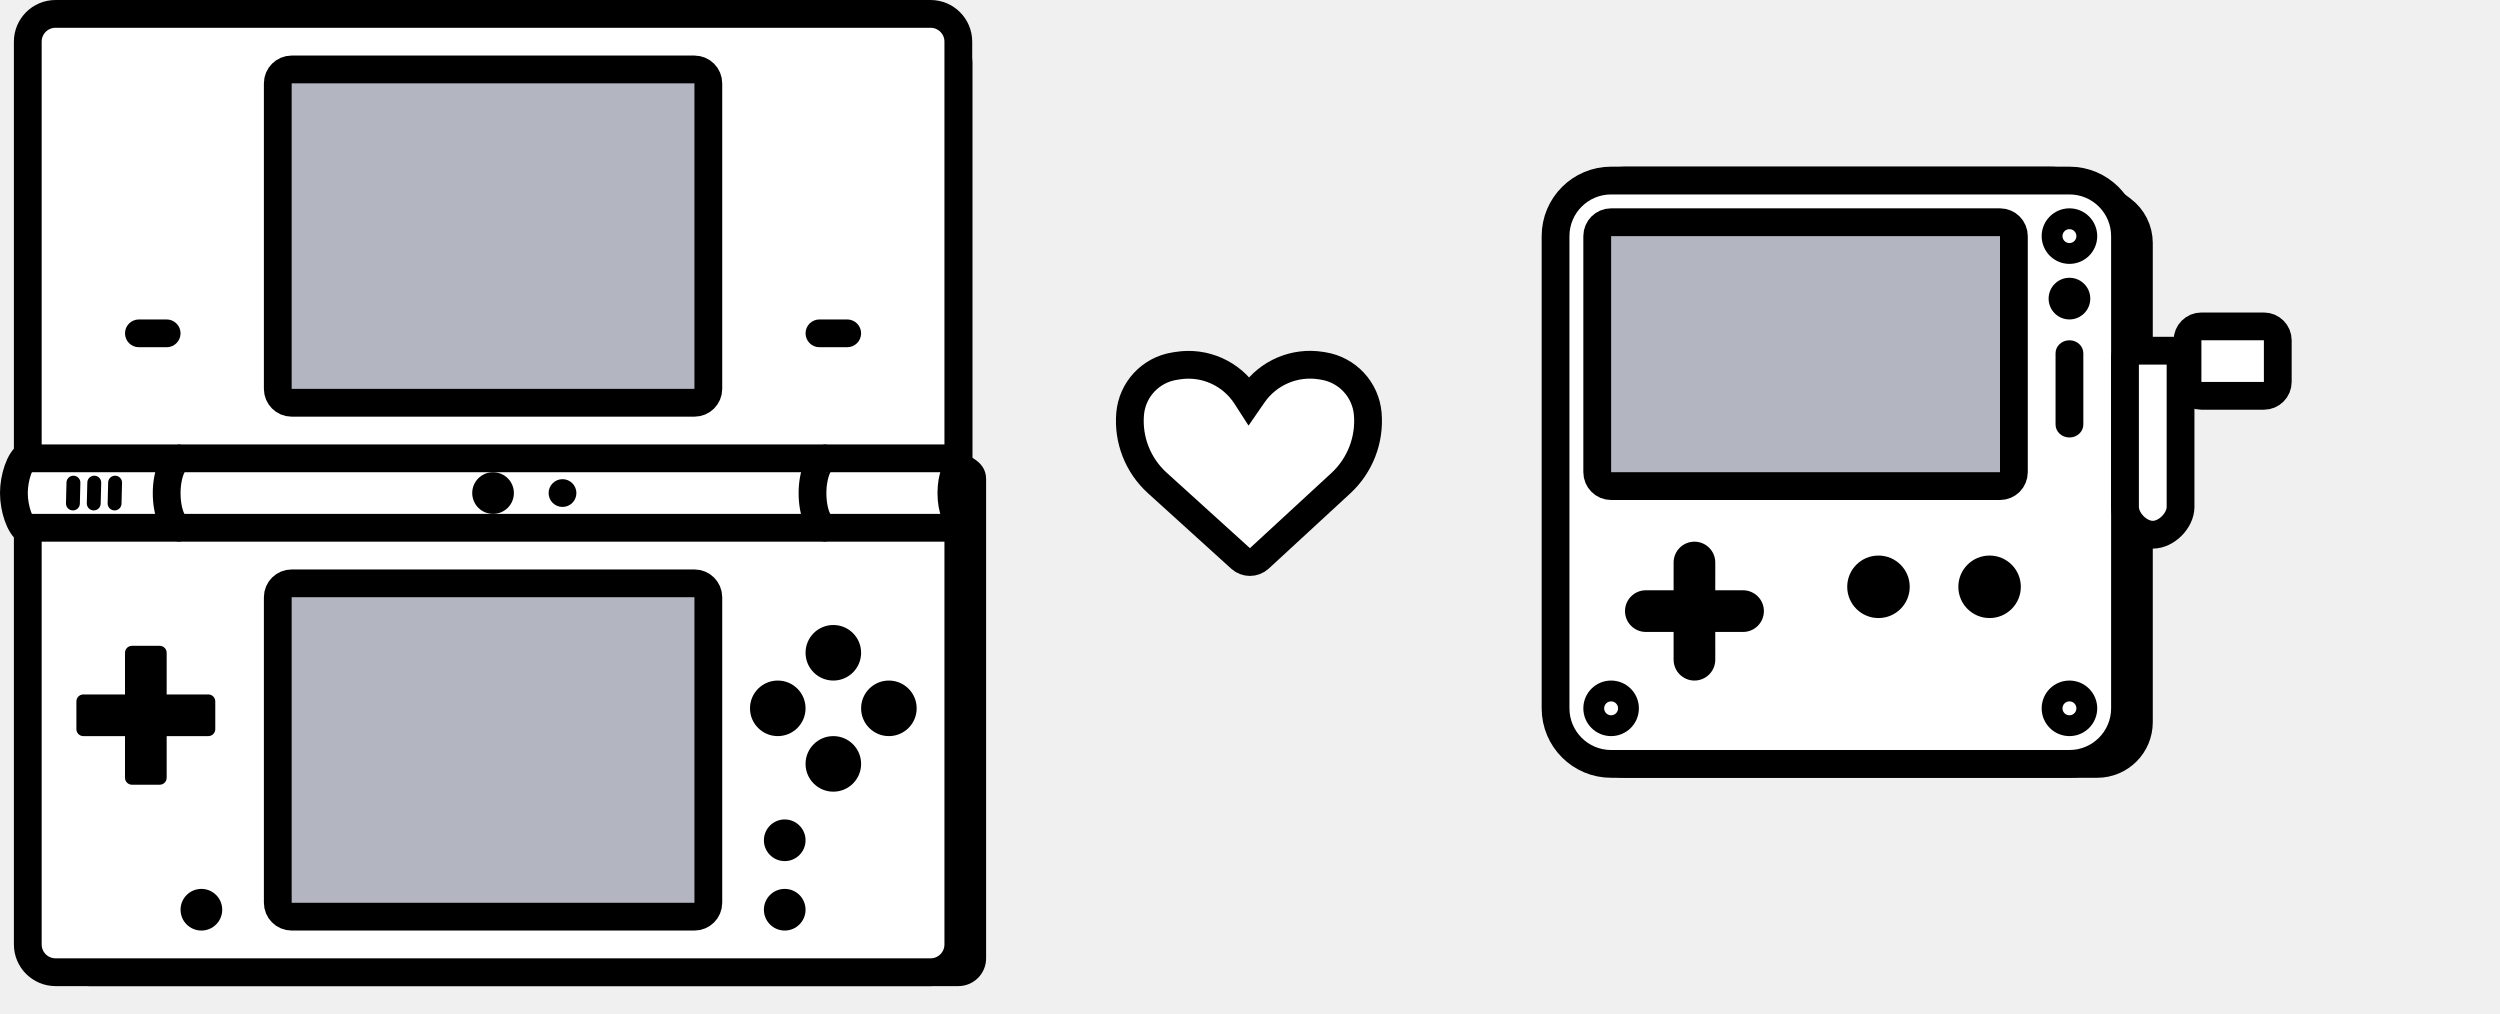
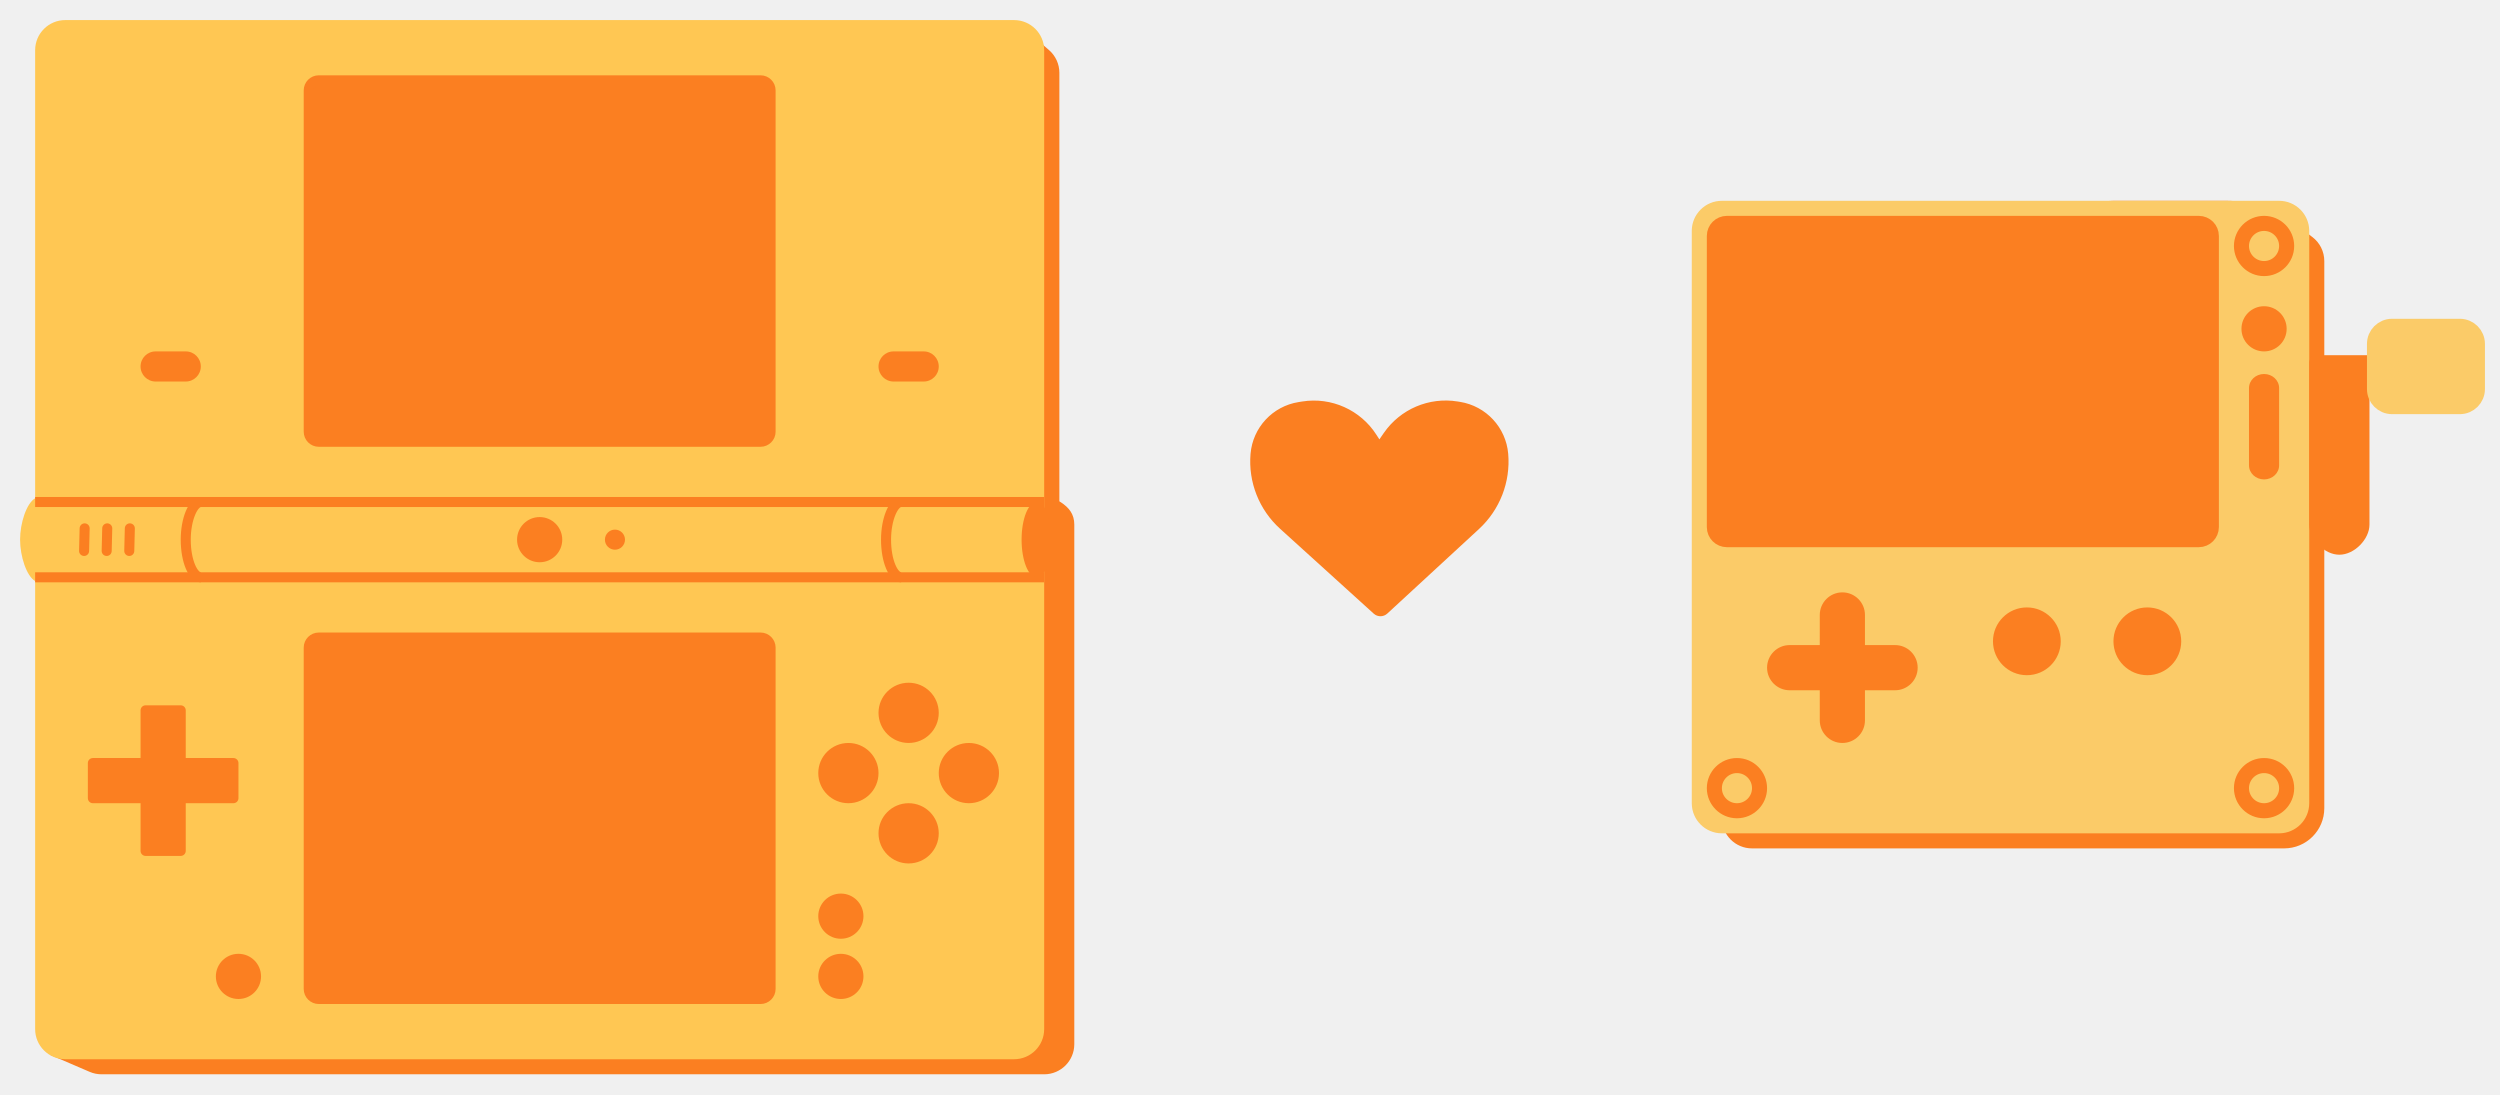
- <svg xmlns="http://www.w3.org/2000/svg" width="180" height="73" viewBox="0 0 180 73">
-   <g fill="none" fill-rule="evenodd">
-     <rect width="4.5" height="5" x="144" y="13.5" fill="#C8CCE2" rx="1" />
-     <path fill="#000" stroke="#000" stroke-width="2" d="M117,13 L140,13 L140,13 L147.5,13 C149.123,13 150.702,13.526 152,14.5 L152.8,15.1 C153.555,15.667 154,16.556 154,17.5 L154,52 C154,53.657 152.657,55 151,55 L117,55 C115.343,55 114,53.657 114,52 L114,16 C114,14.343 115.343,13 117,13 Z" />
-     <path fill="#FFF" stroke="#000" stroke-width="2" d="M116,13 L149,13 C151.209,13 153,14.791 153,17 L153,51 C153,53.209 151.209,55 149,55 L116,55 C113.791,55 112,53.209 112,51 L112,17 C112,14.791 113.791,13 116,13 Z" />
-     <path fill="#B3B5C1" stroke="#000" stroke-width="2" d="M116,16 L144,16 C144.552,16 145,16.448 145,17 L145,34 C145,34.552 144.552,35 144,35 L116,35 C115.448,35 115,34.552 115,34 L115,17 C115,16.448 115.448,16 116,16 Z" />
-     <path fill="#000" d="M1,0 C1.552,0 2,0.418 2,0.933 L2,6.067 C2,6.582 1.552,7 1,7 C0.448,7 0,6.582 0,6.067 L0,0.933 C0,0.418 0.448,0 1,0 Z" transform="translate(148 24.5)" />
-     <path fill="#FFF" stroke="#000" stroke-width="2" d="M153.5 25.25L157.5 25.25C157.224 25.25 157 25.474 157 25.75L157 36.5C157 37.466 156 38.5 155 38.5 154 38.5 153 37.466 153 36.5L153 25.75C153 25.474 153.224 25.25 153.5 25.25zM158.5 23.5L163 23.5C163.552 23.5 164 23.948 164 24.5L164 27.5C164 28.052 163.552 28.5 163 28.5L158.5 28.5C157.948 28.5 157.5 28.052 157.5 27.5L157.5 24.5C157.5 23.948 157.948 23.5 158.5 23.5z" />
-     <path fill="#000" d="M122,39 C122.828,39 123.5,39.672 123.5,40.5 L123.499,42.5 L125.5,42.5 C126.328,42.5 127,43.172 127,44 C127,44.828 126.328,45.5 125.5,45.5 L123.499,45.5 L123.5,47.5 C123.5,48.328 122.828,49 122,49 C121.172,49 120.5,48.328 120.5,47.5 L120.499,45.5 L118.5,45.5 C117.672,45.5 117,44.828 117,44 C117,43.172 117.672,42.5 118.5,42.5 L120.499,42.5 L120.5,40.5 C120.5,39.672 121.172,39 122,39 Z M143.25,40 C144.493,40 145.5,41.007 145.5,42.25 C145.5,43.493 144.493,44.5 143.25,44.5 C142.007,44.5 141,43.493 141,42.25 C141,41.007 142.007,40 143.25,40 Z M135.25,40 C136.493,40 137.5,41.007 137.5,42.25 C137.5,43.493 136.493,44.5 135.25,44.5 C134.007,44.5 133,43.493 133,42.25 C133,41.007 134.007,40 135.25,40 Z" />
-     <path fill="#FFF" stroke="#000" stroke-width="2" d="M84.566,26.363 L84.804,26.325 C86.738,26.02 88.67,26.887 89.727,28.535 L89.924,28.841 L89.924,28.841 L90.222,28.41 C91.317,26.829 93.222,26.018 95.12,26.325 L95.284,26.352 C97.014,26.632 98.331,28.053 98.479,29.8 C98.637,31.674 97.921,33.517 96.539,34.792 L90.673,40.202 C90.292,40.553 89.707,40.556 89.323,40.208 L83.327,34.773 C81.934,33.511 81.21,31.672 81.369,29.8 C81.517,28.055 82.836,26.636 84.566,26.363 Z" />
-     <path stroke="#000" stroke-width="1.5" d="M149,15.75 C149.345,15.75 149.658,15.89 149.884,16.116 C150.11,16.342 150.25,16.655 150.25,17 C150.25,17.345 150.11,17.658 149.884,17.884 C149.658,18.11 149.345,18.25 149,18.25 C148.655,18.25 148.342,18.11 148.116,17.884 C147.89,17.658 147.75,17.345 147.75,17 C147.75,16.655 147.89,16.342 148.116,16.116 C148.342,15.89 148.655,15.75 149,15.75 Z" />
-     <circle cx="149" cy="21.5" r="1.5" fill="#000" />
-     <path fill="#000" d="M68.27,2.081 L69.319,2.991 C69.758,3.371 70.009,3.922 70.009,4.502 L70.009,32.955 L70.079,33 C70.658,33.367 71,33.814 71,34.5 L71,69 C71,70.105 70.105,71 69,71 L6.412,71 C6.14,71 5.871,70.945 5.622,70.837 L3,69.71 L68.27,33.22 L68.27,2.081 Z" />
-     <circle cx="149" cy="51" r="1.25" stroke="#000" stroke-width="1.5" />
-     <circle cx="116" cy="51" r="1.25" stroke="#000" stroke-width="1.5" />
-     <path fill="#FFF" stroke="#000" stroke-width="2" d="M67,1 C68.105,1 69,1.895 69,3 L69,68 C69,69.105 68.105,70 67,70 L4,70 C2.895,70 2,69.105 2,68 L2,38.25 C1.417,37.907 1,36.589 1,35.5 C1,34.411 1.417,33.093 2,32.75 L2,3 C2,1.895 2.895,1 4,1 L67,1 Z" />
-     <path fill="#B3B5C1" stroke="#000" stroke-width="2" d="M21 5L50 5C50.552 5 51 5.448 51 6L51 28C51 28.552 50.552 29 50 29L21 29C20.448 29 20 28.552 20 28L20 6C20 5.448 20.448 5 21 5zM21 42L50 42C50.552 42 51 42.448 51 43L51 65C51 65.552 50.552 66 50 66L21 66C20.448 66 20 65.552 20 65L20 43C20 42.448 20.448 42 21 42z" />
-     <line x1="2" x2="69" y1="33" y2="33" stroke="#000" stroke-width="2" />
-     <line x1="5.287" x2="5.25" y1="34.75" y2="36.25" stroke="#000" stroke-linecap="round" stroke-linejoin="round" />
-     <line x1="6.787" x2="6.75" y1="34.75" y2="36.25" stroke="#000" stroke-linecap="round" stroke-linejoin="round" />
-     <line x1="8.287" x2="8.25" y1="34.75" y2="36.25" stroke="#000" stroke-linecap="round" stroke-linejoin="round" />
-     <line x1="69" x2="2" y1="38" y2="38" stroke="#000" stroke-width="2" />
-     <path fill="#000" d="M6,8 C7.105,8 8,8.895 8,10 C8,11.105 7.105,12 6,12 C4.895,12 4,11.105 4,10 C4,8.895 4.895,8 6,8 Z M10,4 C11.105,4 12,4.895 12,6 C12,7.105 11.105,8 10,8 C8.895,8 8,7.105 8,6 C8,4.895 8.895,4 10,4 Z M2,4 C3.105,4 4,4.895 4,6 C4,7.105 3.105,8 2,8 C0.895,8 0,7.105 0,6 C0,4.895 0.895,4 2,4 Z M6,0 C7.105,0 8,0.895 8,2 C8,3.105 7.105,4 6,4 C4.895,4 4,3.105 4,2 C4,0.895 4.895,0 6,0 Z" transform="translate(54 45)" />
-     <circle cx="56.5" cy="60.5" r="1.5" fill="#000" />
-     <circle cx="56.5" cy="65.5" r="1.5" fill="#000" />
-     <circle cx="14.5" cy="65.5" r="1.5" fill="#000" />
-     <circle cx="35.5" cy="35.5" r="1.5" fill="#000" />
-     <circle cx="40.5" cy="35.5" r="1" fill="#000" />
-     <rect width="4" height="2" x="9" y="23" fill="#000" rx="1" />
-     <rect width="4" height="2" x="58" y="23" fill="#000" rx="1" />
-     <path fill="#000" d="M11.5,46.5 C11.776,46.5 12,46.724 12,47 L12,50 L15,50 C15.276,50 15.5,50.224 15.5,50.5 L15.5,52.5 C15.5,52.776 15.276,53 15,53 L12,53 L12,56 C12,56.276 11.776,56.5 11.5,56.5 L9.5,56.5 C9.224,56.5 9,56.276 9,56 L9,53 L6,53 C5.724,53 5.5,52.776 5.5,52.5 L5.5,50.5 C5.5,50.224 5.724,50 6,50 L9,50 L9,47 C9,46.724 9.224,46.5 9.5,46.5 L11.5,46.5 Z" />
-     <ellipse cx="68.5" cy="35.5" fill="#000" rx="1" ry="2.5" />
-     <path stroke="#000" stroke-width="2" d="M59.5 33C59 33 58.5 34.119 58.5 35.5 58.5 36.958 59 38 59.5 38M13 33C12.5 33 12 34.119 12 35.5 12 36.958 12.5 38 13 38" />
+ <svg xmlns="http://www.w3.org/2000/svg" width="249px" height="109px" viewBox="0 0 249 109" version="1.1">
+   <g id="website/src/icons/icon_footer" stroke="none" stroke-width="1" fill="none" fill-rule="evenodd">
+     <g id="Group" transform="translate(2, 2)">
+       <rect id="Rectangle-Copy-157" fill="#C8CCE2" x="214.5" y="18.75" width="6.75" height="7.5" rx="1" />
+       <path d="M172.385,19.389 L208.5,18 L208.5,18 L219.75,18 C222.184,18 224.553,18.79 226.5,20.25 L228.3,21.6 C229.055,22.167 229.5,23.056 229.5,24 L229.5,78.5 C229.5,80.709 227.709,82.5 225.5,82.5 L172.5,82.5 C170.843,82.5 169.5,81.157 169.5,79.5 L169.5,22.387 C169.5,20.775 170.774,19.451 172.385,19.389 Z" id="Rectangle-Copy-32" fill="#FB7F21" />
+       <path d="M169.5,18 L225,18 C226.657,18 228,19.343 228,21 L228,78 C228,79.657 226.657,81 225,81 L169.5,81 C167.843,81 166.5,79.657 166.5,78 L166.5,21 C166.5,19.343 167.843,18 169.5,18 Z" id="Rectangle-Copy-31" fill="#FBCB68" />
+       <path d="M217,20.25 C217.345,20.25 217.658,20.39 217.884,20.616 C218.11,20.842 218.25,21.155 218.25,21.5 L218.25,50.5 C218.25,50.845 218.11,51.158 217.884,51.384 C217.658,51.61 217.345,51.75 217,51.75 L170,51.75 C169.655,51.75 169.342,51.61 169.116,51.384 C168.89,51.158 168.75,50.845 168.75,50.5 L168.75,21.5 C168.75,21.155 168.89,20.842 169.116,20.616 C169.342,20.39 169.655,20.25 170,20.25 Z" id="Rectangle-Copy-159" stroke="#FB7F21" stroke-width="1.5" fill="#FB7F21" />
+       <path d="M223.5,35.25 C224.328,35.25 225,35.877 225,36.65 L225,44.35 C225,45.123 224.328,45.75 223.5,45.75 C222.672,45.75 222,45.123 222,44.35 L222,36.65 C222,35.877 222.672,35.25 223.5,35.25 Z" id="Rectangle-Copy-160" fill="#FB7F21" />
+       <path d="M228.75,33.375 L234.75,33.375 C234.336,33.375 234,33.711 234,34.125 L234,50.25 C234,51.7 232.5,53.25 231,53.25 C229.5,53.25 228,51.7 228,50.25 L228,34.125 C228,33.711 228.336,33.375 228.75,33.375 Z" id="Rectangle-Copy-12" fill="#FB7F21" />
+       <path d="M236.25,30.75 L243,30.75 C243.828,30.75 244.5,31.422 244.5,32.25 L244.5,36.75 C244.5,37.578 243.828,38.25 243,38.25 L236.25,38.25 C235.422,38.25 234.75,37.578 234.75,36.75 L234.75,32.25 C234.75,31.422 235.422,30.75 236.25,30.75 Z" id="Rectangle-Copy-17" stroke="#FBCB68" stroke-width="2" fill="#FBCB68" />
+       <path d="M181.5,57 C182.743,57 183.75,58.007 183.75,59.25 L183.749,62.25 L186.75,62.25 C187.993,62.25 189,63.257 189,64.5 C189,65.743 187.993,66.75 186.75,66.75 L183.749,66.75 L183.75,69.75 C183.75,70.993 182.743,72 181.5,72 C180.257,72 179.25,70.993 179.25,69.75 L179.249,66.75 L176.25,66.75 C175.007,66.75 174,65.743 174,64.5 C174,63.257 175.007,62.25 176.25,62.25 L179.249,62.25 L179.25,59.25 C179.25,58.007 180.257,57 181.5,57 Z M211.875,65.25 C213.739,65.25 215.25,63.739 215.25,61.875 C215.25,60.011 213.739,58.5 211.875,58.5 C210.011,58.5 208.5,60.011 208.5,61.875 C208.5,63.739 210.011,65.25 211.875,65.25 Z M199.875,65.25 C201.739,65.25 203.25,63.739 203.25,61.875 C203.25,60.011 201.739,58.5 199.875,58.5 C198.011,58.5 196.5,60.011 196.5,61.875 C196.5,63.739 198.011,65.25 199.875,65.25 Z" id="Combined-Shape" fill="#FB7F21" />
+       <path d="M127.349,38.045 L127.706,37.988 C130.608,37.529 133.505,38.83 135.091,41.303 L135.386,41.762 L135.386,41.762 L135.834,41.115 C137.475,38.744 140.333,37.527 143.18,37.988 L143.426,38.028 C146.02,38.448 147.996,40.58 148.218,43.199 C148.456,46.011 147.382,48.775 145.308,50.688 L136.173,59.113 C135.792,59.464 135.207,59.467 134.823,59.119 L125.49,50.659 C123.402,48.766 122.316,46.008 122.554,43.199 C122.775,40.582 124.754,38.455 127.349,38.045 Z" id="Rectangle-Copy-150" fill="#FB7F21" />
+       <path d="M223.5,20.25 C224.121,20.25 224.684,20.502 225.091,20.909 C225.498,21.316 225.75,21.879 225.75,22.5 C225.75,23.121 225.498,23.684 225.091,24.091 C224.684,24.498 224.121,24.75 223.5,24.75 C222.879,24.75 222.316,24.498 221.909,24.091 C221.502,23.684 221.25,23.121 221.25,22.5 C221.25,21.879 221.502,21.316 221.909,20.909 C222.316,20.502 222.879,20.25 223.5,20.25 Z" id="Oval-Copy-4" stroke="#FB7F21" stroke-width="1.5" />
+       <circle id="Oval-Copy-16" fill="#FB7F21" cx="223.5" cy="30.75" r="2.25" />
+       <path d="M100.905,1.621 L102.479,2.986 C103.137,3.556 103.514,4.383 103.514,5.253 L103.513,47.933 L103.619,48 C104.487,48.55 105,49.222 105,50.25 L105,102 C105,103.657 103.657,105 102,105 L8.118,105 C7.71,105 7.307,104.917 6.932,104.756 L3,103.065 L100.905,48.331 L100.905,1.621 Z" id="Path" fill="#FB7F21" />
+       <circle id="Oval-Copy-5" stroke="#FB7F21" stroke-width="1.5" cx="223.5" cy="76.5" r="2.25" />
+       <circle id="Oval-Copy-12" stroke="#FB7F21" stroke-width="1.5" cx="171" cy="76.5" r="2.25" />
+       <path d="M99,0 C100.657,0 102,1.343 102,3 L102,100.5 C102,102.157 100.657,103.5 99,103.5 L4.5,103.5 C2.843,103.5 1.5,102.157 1.5,100.5 L1.5,55.875 C0.626,55.36 0,53.383 0,51.75 C0,50.117 0.626,48.14 1.5,47.625 L1.5,3 C1.5,1.343 2.843,0 4.5,0 L99,0 Z" id="Path" fill="#FFC753" />
+       <path d="M29.75,6 L73.75,6 C74.302,6 74.75,6.448 74.75,7 L74.75,41 C74.75,41.552 74.302,42 73.75,42 L29.75,42 C29.198,42 28.75,41.552 28.75,41 L28.75,7 C28.75,6.448 29.198,6 29.75,6 Z" id="Rectangle-Copy-23" stroke="#FB7F21" fill="#FB7F21" />
+       <path d="M29.75,61.5 L73.75,61.5 C74.302,61.5 74.75,61.948 74.75,62.5 L74.75,96.5 C74.75,97.052 74.302,97.5 73.75,97.5 L29.75,97.5 C29.198,97.5 28.75,97.052 28.75,96.5 L28.75,62.5 C28.75,61.948 29.198,61.5 29.75,61.5 Z" id="Rectangle-Copy-24" stroke="#FB7F21" fill="#FB7F21" />
+       <line x1="1.5" y1="48" x2="102" y2="48" id="Rectangle-Copy-18" stroke="#FB7F21" />
+       <line x1="6.431" y1="50.625" x2="6.375" y2="52.875" id="Rectangle-Copy-153" stroke="#FB7F21" stroke-linecap="round" stroke-linejoin="round" />
+       <line x1="8.681" y1="50.625" x2="8.625" y2="52.875" id="Rectangle-Copy-154" stroke="#FB7F21" stroke-linecap="round" stroke-linejoin="round" />
+       <line x1="10.931" y1="50.625" x2="10.875" y2="52.875" id="Rectangle-Copy-155" stroke="#FB7F21" stroke-linecap="round" stroke-linejoin="round" />
+       <line x1="102" y1="55.5" x2="1.5" y2="55.5" id="Rectangle-Copy-27" stroke="#FB7F21" />
+       <g id="Group-6" transform="translate(79.5, 66)" fill="#FB7F21">
+         <path d="M9,12 C10.657,12 12,13.343 12,15 C12,16.657 10.657,18 9,18 C7.343,18 6,16.657 6,15 C6,13.343 7.343,12 9,12 Z M15,6 C16.657,6 18,7.343 18,9 C18,10.657 16.657,12 15,12 C13.343,12 12,10.657 12,9 C12,7.343 13.343,6 15,6 Z M3,6 C4.657,6 6,7.343 6,9 C6,10.657 4.657,12 3,12 C1.343,12 0,10.657 0,9 C0,7.343 1.343,6 3,6 Z M9,0 C10.657,0 12,1.343 12,3 C12,4.657 10.657,6 9,6 C7.343,6 6,4.657 6,3 C6,1.343 7.343,0 9,0 Z" id="Combined-Shape-Copy-4" />
+       </g>
+       <circle id="Oval-Copy-13" fill="#FB7F21" cx="81.75" cy="89.25" r="2.25" />
+       <circle id="Oval-Copy-14" fill="#FB7F21" cx="81.75" cy="95.25" r="2.25" />
+       <circle id="Oval-Copy-15" fill="#FB7F21" cx="21.75" cy="95.25" r="2.25" />
+       <circle id="Oval-Copy-10" fill="#FB7F21" cx="51.75" cy="51.75" r="2.25" />
+       <circle id="Oval-Copy-11" fill="#FB7F21" cx="59.25" cy="51.75" r="1" />
+       <rect id="Rectangle-Copy-152" fill="#FB7F21" x="12" y="33" width="6" height="3" rx="1.5" />
+       <rect id="Rectangle-Copy-158" fill="#FB7F21" x="85.5" y="33" width="6" height="3" rx="1.5" />
+       <path d="M16,68.25 C16.276,68.25 16.5,68.474 16.5,68.75 L16.5,73.5 L21.25,73.5 C21.526,73.5 21.75,73.724 21.75,74 L21.75,77.5 C21.75,77.776 21.526,78 21.25,78 L16.5,78 L16.5,82.75 C16.5,83.026 16.276,83.25 16,83.25 L12.5,83.25 C12.224,83.25 12,83.026 12,82.75 L12,78 L7.25,78 C6.974,78 6.75,77.776 6.75,77.5 L6.75,74 C6.75,73.724 6.974,73.5 7.25,73.5 L12,73.5 L12,68.75 C12,68.474 12.224,68.25 12.5,68.25 L16,68.25 Z" id="Combined-Shape-Copy-3" fill="#FB7F21" />
+       <ellipse id="Oval-Copy" fill="#FB7F21" cx="101.25" cy="51.75" rx="1.5" ry="3.75" />
+       <path d="M87.75,48 C87,48 86.25,49.679 86.25,51.75 C86.25,53.937 87,55.5 87.75,55.5" id="Path" stroke="#FB7F21" />
+       <path d="M18,48 C17.25,48 16.5,49.679 16.5,51.75 C16.5,53.937 17.25,55.5 18,55.5" id="Path-Copy" stroke="#FB7F21" />
+     </g>
  </g>
</svg>
